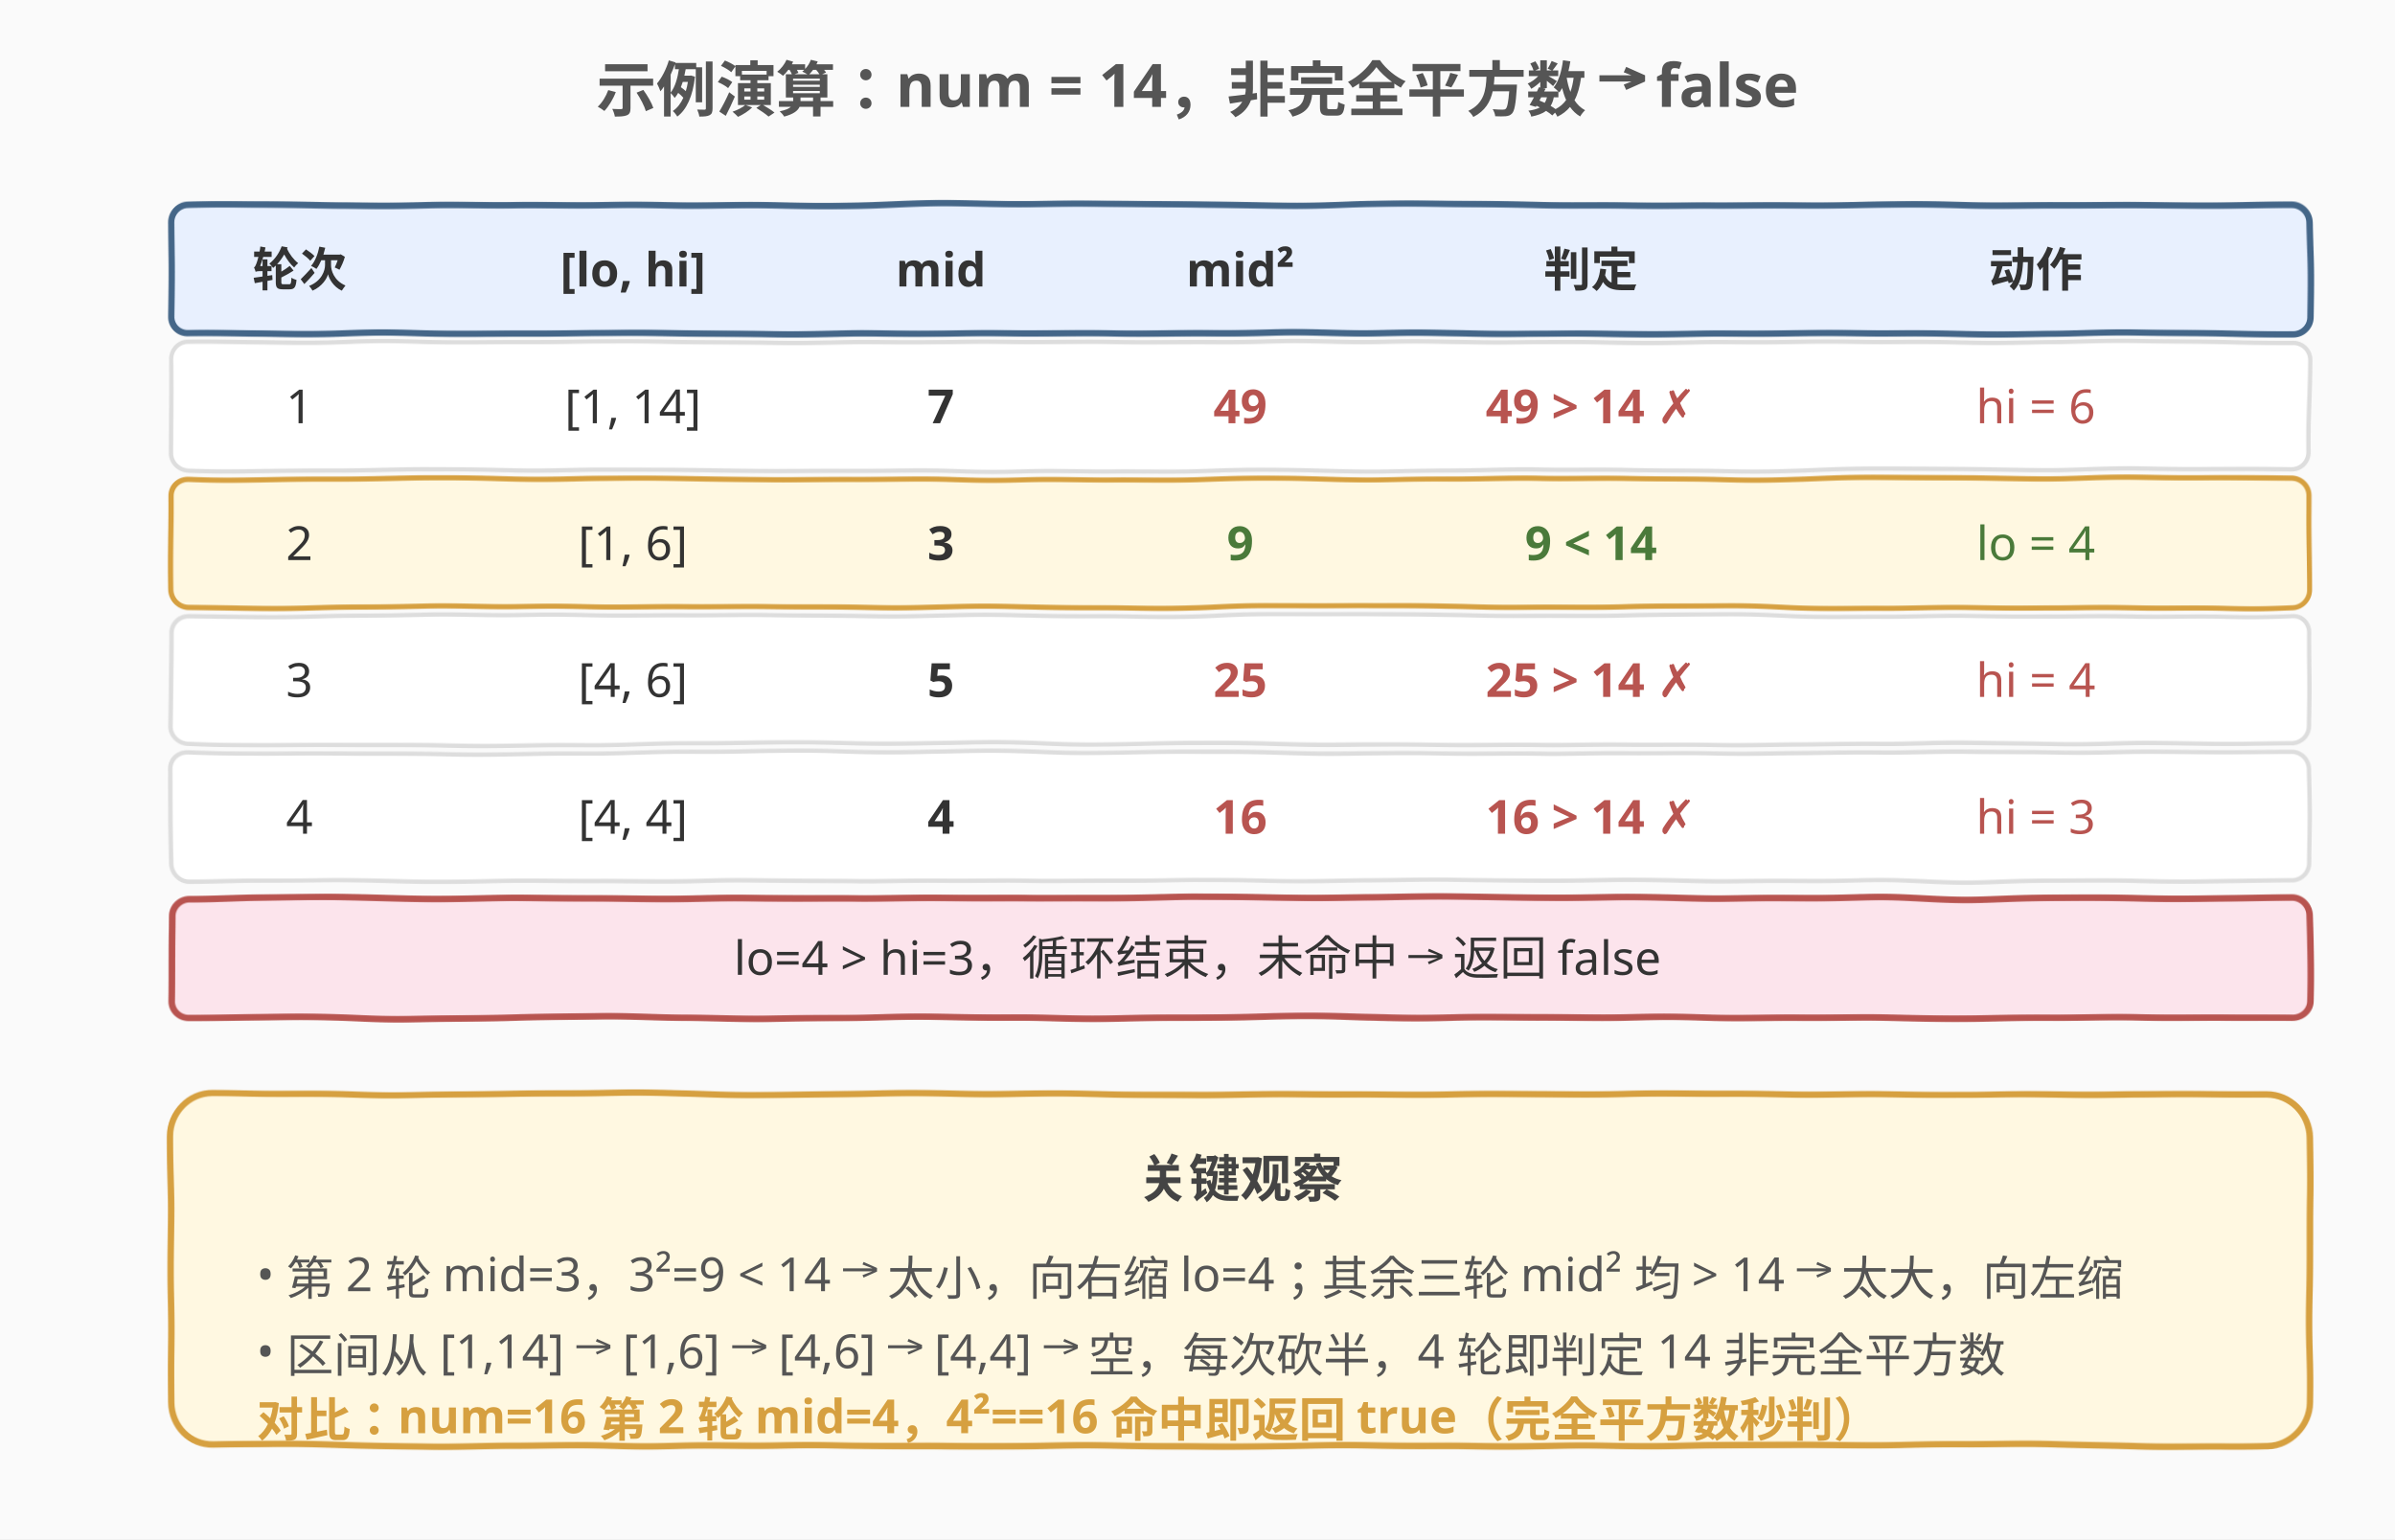
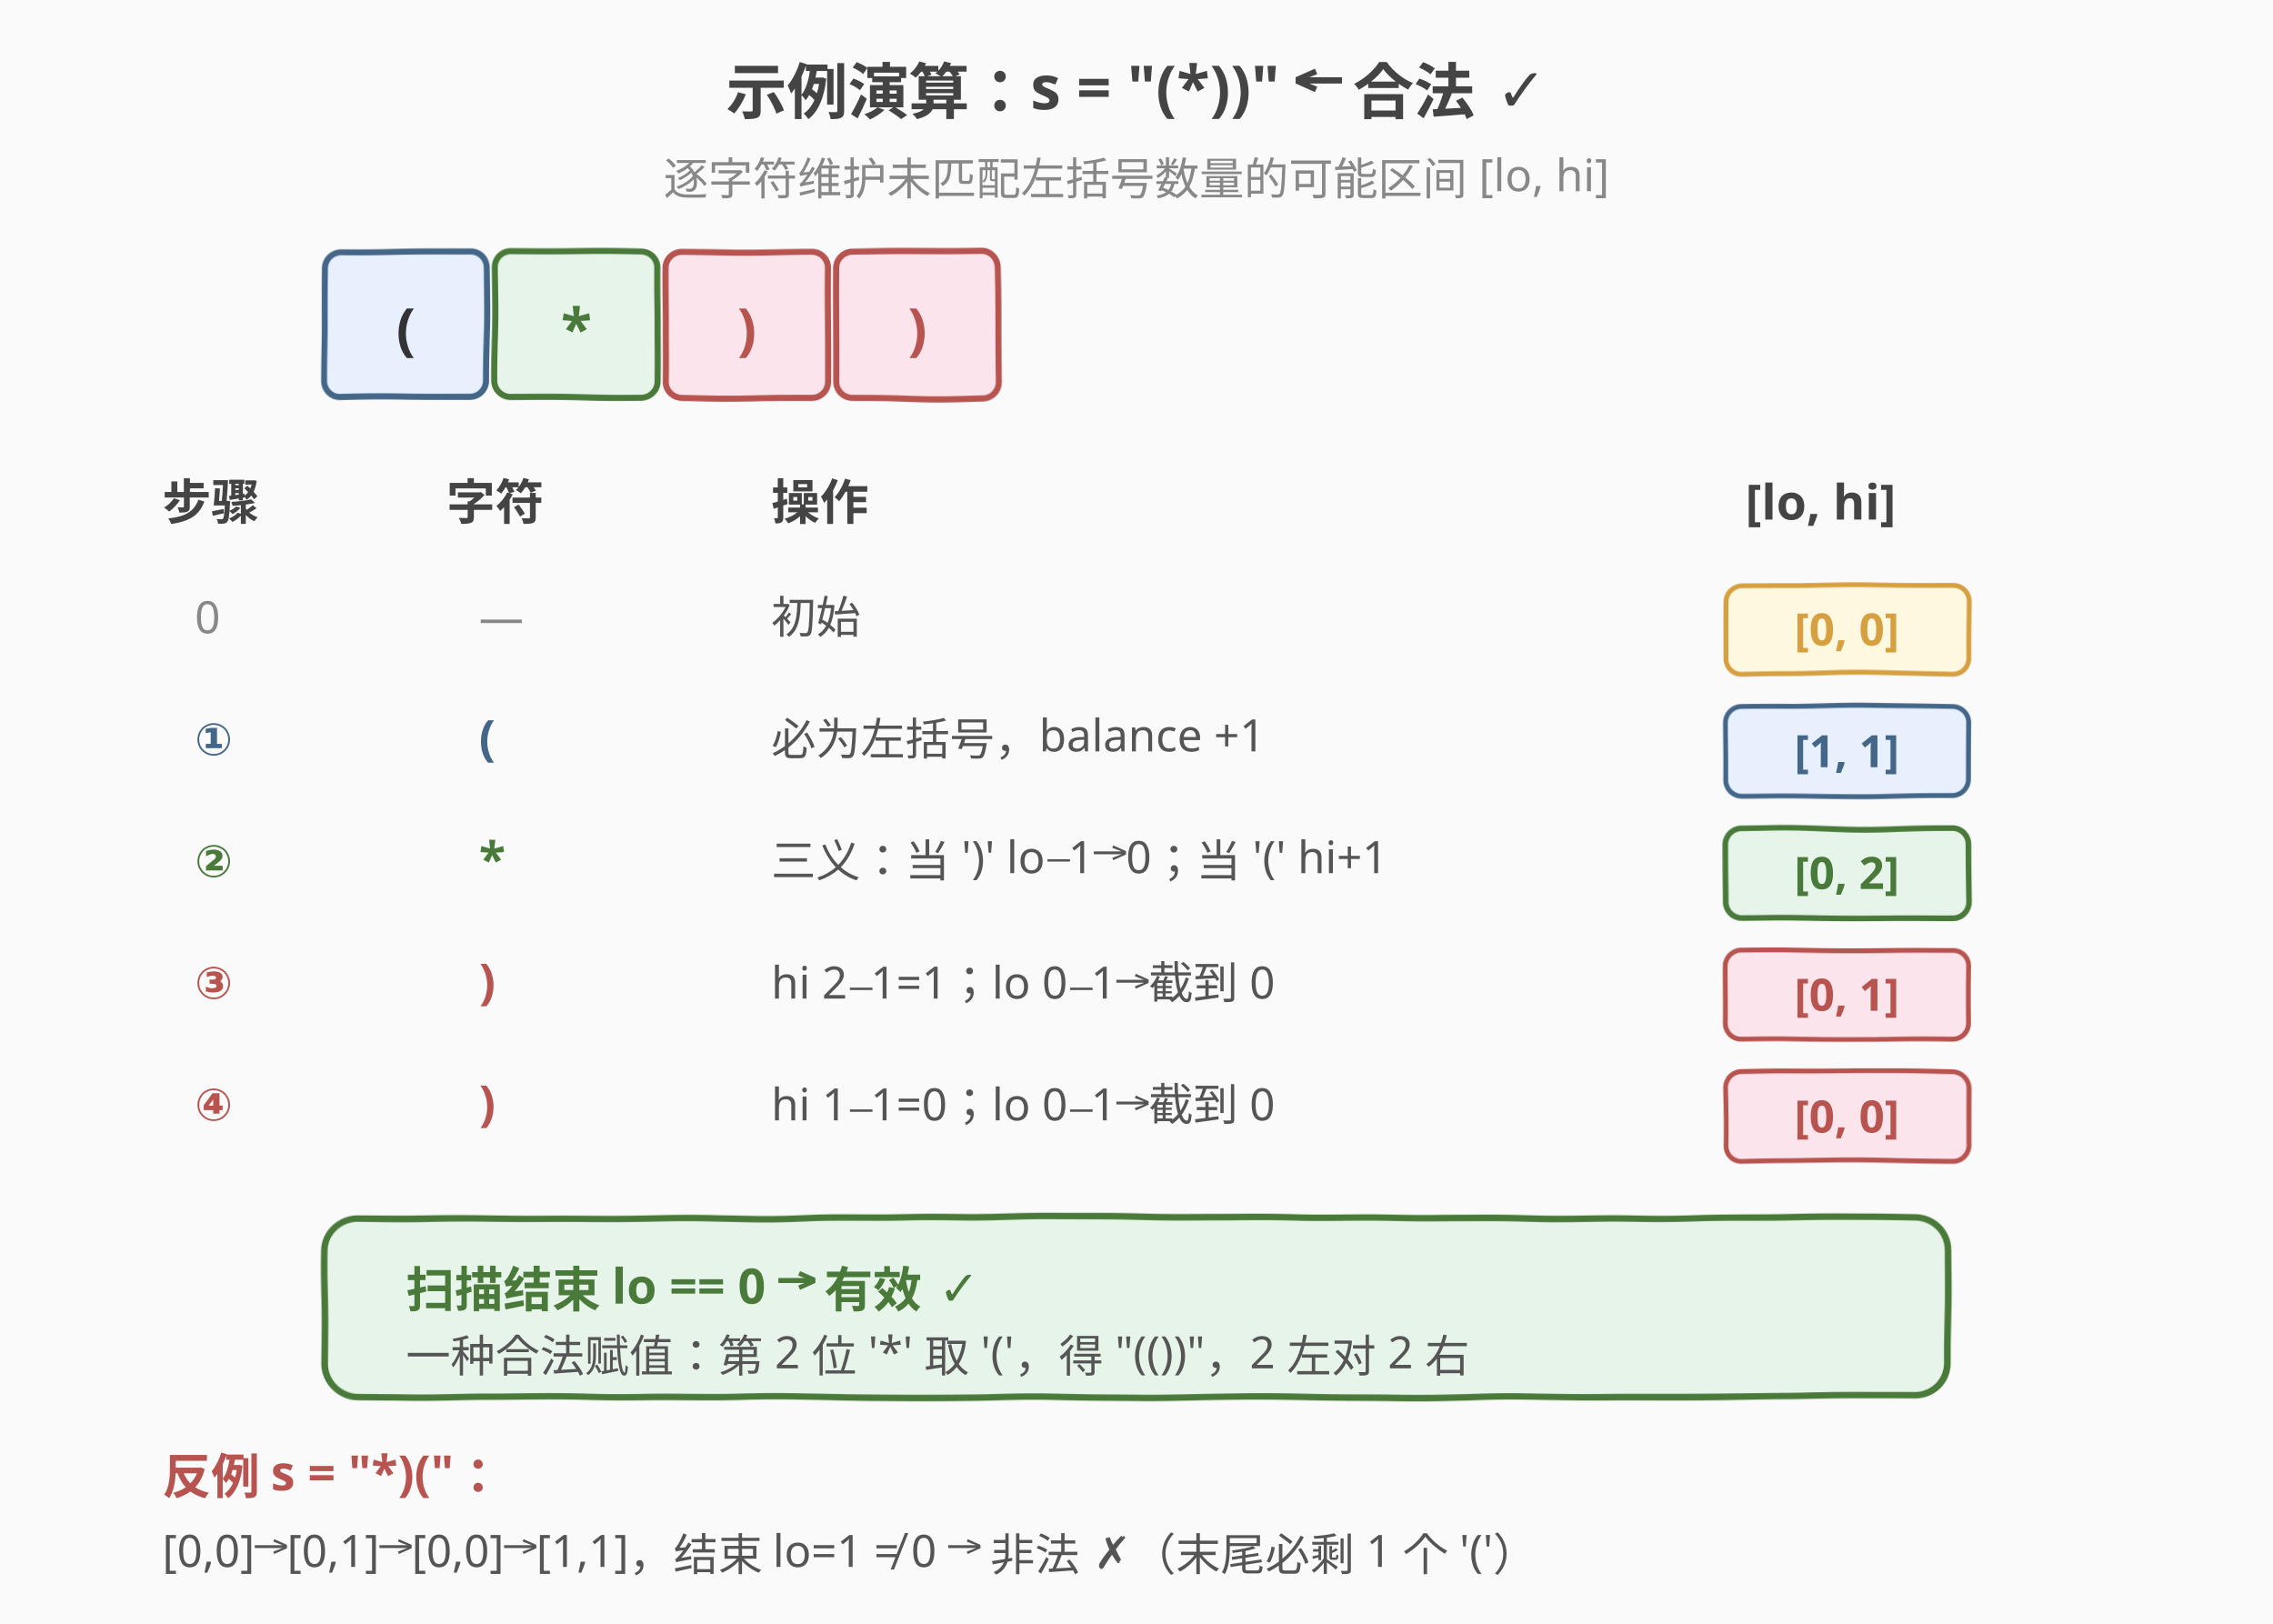
- <svg xmlns="http://www.w3.org/2000/svg" viewBox="0 0 560 360" font-family="'Comic Sans MS', 'Segoe UI', 'Kaiti SC', 楷体, cursive">
+ <svg xmlns="http://www.w3.org/2000/svg" viewBox="0 0 560 400" font-family="'Comic Sans MS', 'Segoe UI', 'Kaiti SC', 楷体, cursive">
  <defs>
    <filter id="rough">
      <feTurbulence type="fractalNoise" baseFrequency="0.02" numOctaves="2" seed="3" />
      <feDisplacementMap in="SourceGraphic" scale="2" />
    </filter>
    <filter id="rough2">
      <feTurbulence type="fractalNoise" baseFrequency="0.025" numOctaves="2" seed="7" />
      <feDisplacementMap in="SourceGraphic" scale="1.5" />
    </filter>
    <marker id="arr" markerWidth="8" markerHeight="8" refX="6" refY="4" orient="auto">
      <path d="M 0 0 L 8 4 L 0 8 z" fill="#666" />
    </marker>
  </defs>
-   <rect width="560" height="360" fill="#fafafa" />
-   <text x="280" y="26" text-anchor="middle" font-size="14" fill="#555" font-weight="bold">示例演算：num = 14，非完全平方数 → false</text>
-   <rect x="40" y="48" width="500" height="30" fill="#e8f0fe" stroke="#446688" stroke-width="1.5" rx="4" filter="url(#rough2)" />
-   <text x="70" y="67" text-anchor="middle" font-size="11" fill="#333" font-weight="bold">轮次</text>
-   <text x="148" y="67" text-anchor="middle" font-size="11" fill="#333" font-weight="bold">[lo, hi]</text>
-   <text x="220" y="67" text-anchor="middle" font-size="11" fill="#333" font-weight="bold">mid</text>
-   <text x="290" y="67" text-anchor="middle" font-size="11" fill="#333" font-weight="bold">mid²</text>
-   <text x="372" y="67" text-anchor="middle" font-size="11" fill="#333" font-weight="bold">判定</text>
-   <text x="476" y="67" text-anchor="middle" font-size="11" fill="#333" font-weight="bold">动作</text>
-   <line x1="100" y1="48" x2="100" y2="238" stroke="#ccc" stroke-width="1" filter="url(#rough2)" />
-   <line x1="196" y1="48" x2="196" y2="238" stroke="#ccc" stroke-width="1" filter="url(#rough2)" />
-   <line x1="244" y1="48" x2="244" y2="238" stroke="#ccc" stroke-width="1" filter="url(#rough2)" />
-   <line x1="336" y1="48" x2="336" y2="238" stroke="#ccc" stroke-width="1" filter="url(#rough2)" />
-   <line x1="408" y1="48" x2="408" y2="238" stroke="#ccc" stroke-width="1" filter="url(#rough2)" />
-   <rect x="40" y="80" width="500" height="30" fill="#fff" stroke="#ddd" stroke-width="1" rx="4" filter="url(#rough2)" />
-   <text x="70" y="99" text-anchor="middle" font-size="11" fill="#333">1</text>
-   <text x="148" y="99" text-anchor="middle" font-size="11" fill="#333">[1, 14]</text>
-   <text x="220" y="99" text-anchor="middle" font-size="11" fill="#333" font-weight="bold">7</text>
-   <text x="290" y="99" text-anchor="middle" font-size="11" fill="#b85450" font-weight="bold">49</text>
-   <text x="372" y="99" text-anchor="middle" font-size="11" fill="#b85450" font-weight="bold">49 &gt; 14 ✗</text>
-   <text x="476" y="99" text-anchor="middle" font-size="11" fill="#b85450">hi = 6</text>
-   <rect x="40" y="112" width="500" height="30" fill="#fff8e1" stroke="#d6a040" stroke-width="1.2" rx="4" filter="url(#rough2)" />
-   <text x="70" y="131" text-anchor="middle" font-size="11" fill="#333">2</text>
-   <text x="148" y="131" text-anchor="middle" font-size="11" fill="#333">[1, 6]</text>
-   <text x="220" y="131" text-anchor="middle" font-size="11" fill="#333" font-weight="bold">3</text>
-   <text x="290" y="131" text-anchor="middle" font-size="11" fill="#4a7a3a" font-weight="bold">9</text>
-   <text x="372" y="131" text-anchor="middle" font-size="11" fill="#4a7a3a" font-weight="bold">9 &lt; 14</text>
-   <text x="476" y="131" text-anchor="middle" font-size="11" fill="#4a7a3a">lo = 4</text>
-   <rect x="40" y="144" width="500" height="30" fill="#fff" stroke="#ddd" stroke-width="1" rx="4" filter="url(#rough2)" />
-   <text x="70" y="163" text-anchor="middle" font-size="11" fill="#333">3</text>
-   <text x="148" y="163" text-anchor="middle" font-size="11" fill="#333">[4, 6]</text>
-   <text x="220" y="163" text-anchor="middle" font-size="11" fill="#333" font-weight="bold">5</text>
-   <text x="290" y="163" text-anchor="middle" font-size="11" fill="#b85450" font-weight="bold">25</text>
-   <text x="372" y="163" text-anchor="middle" font-size="11" fill="#b85450" font-weight="bold">25 &gt; 14 ✗</text>
-   <text x="476" y="163" text-anchor="middle" font-size="11" fill="#b85450">hi = 4</text>
-   <rect x="40" y="176" width="500" height="30" fill="#fff" stroke="#ddd" stroke-width="1" rx="4" filter="url(#rough2)" />
-   <text x="70" y="195" text-anchor="middle" font-size="11" fill="#333">4</text>
-   <text x="148" y="195" text-anchor="middle" font-size="11" fill="#333">[4, 4]</text>
-   <text x="220" y="195" text-anchor="middle" font-size="11" fill="#333" font-weight="bold">4</text>
-   <text x="290" y="195" text-anchor="middle" font-size="11" fill="#b85450" font-weight="bold">16</text>
-   <text x="372" y="195" text-anchor="middle" font-size="11" fill="#b85450" font-weight="bold">16 &gt; 14 ✗</text>
-   <text x="476" y="195" text-anchor="middle" font-size="11" fill="#b85450">hi = 3</text>
-   <rect x="40" y="210" width="500" height="28" fill="#fce4ec" stroke="#b85450" stroke-width="1.5" rx="4" filter="url(#rough2)" />
-   <text x="280" y="228" text-anchor="middle" font-size="11" fill="#333">lo=4 &gt; hi=3，循环结束，未命中 → 返回 false</text>
-   <rect x="40" y="256" width="500" height="82" fill="#fff8e1" stroke="#d6a040" stroke-width="1.5" rx="10" filter="url(#rough2)" />
-   <text x="290" y="280" text-anchor="middle" font-size="12" fill="#444" font-weight="bold">关键观察</text>
-   <text x="60" y="302" font-size="11" fill="#555">• 第 2 轮 mid=3，3²=9 &lt; 14 → 太小，向右缩 lo=4；其余三轮 mid² 均 &gt; 14 → 太大，向左缩</text>
-   <text x="60" y="320" font-size="11" fill="#555">• 区间从 [1,14] → [1,6] → [4,6] → [4,4] → 空，每次砍半，4 轮即判定 14 非完全平方数</text>
-   <text x="60" y="336" font-size="11" fill="#d6a040" font-weight="bold">  对比：num=16 第 2 轮 mid=4，4²==16 命中即返回 true（完全平方数秒判）</text>
+   <rect width="560" height="400" fill="#fafafa" />
+   <text x="280" y="28" text-anchor="middle" font-size="15" fill="#444" font-weight="bold">示例演算：s = "(*))"  ← 合法 ✓</text>
+   <text x="280" y="48" text-anchor="middle" font-size="11" fill="#888">逐字符维护未匹配左括号数量的可能区间 [lo, hi]</text>
+   <g font-size="14" fill="#333" font-weight="bold">
+     <rect x="80" y="62" width="40" height="36" fill="#e8f0fe" stroke="#446688" stroke-width="1.5" rx="4" filter="url(#rough2)" />
+     <text x="100" y="86" text-anchor="middle">(</text>
+     <rect x="122" y="62" width="40" height="36" fill="#e6f4ea" stroke="#4a7a3a" stroke-width="1.5" rx="4" filter="url(#rough2)" />
+     <text x="142" y="86" text-anchor="middle" fill="#4a7a3a">*</text>
+     <rect x="164" y="62" width="40" height="36" fill="#fce4ec" stroke="#b85450" stroke-width="1.5" rx="4" filter="url(#rough2)" />
+     <text x="184" y="86" text-anchor="middle" fill="#b85450">)</text>
+     <rect x="206" y="62" width="40" height="36" fill="#fce4ec" stroke="#b85450" stroke-width="1.5" rx="4" filter="url(#rough2)" />
+     <text x="226" y="86" text-anchor="middle" fill="#b85450">)</text>
+   </g>
+   <text x="40" y="128" font-size="12" fill="#444" font-weight="bold">步骤</text>
+   <text x="110" y="128" font-size="12" fill="#444" font-weight="bold">字符</text>
+   <text x="190" y="128" font-size="12" fill="#444" font-weight="bold">操作</text>
+   <text x="430" y="128" font-size="12" fill="#444" font-weight="bold">[lo, hi]</text>
+   <line x1="36" y1="134" x2="520" y2="134" stroke="#ccc" stroke-width="1" filter="url(#rough2)" />
+   <text x="48" y="156" font-size="11" fill="#888">0</text>
+   <text x="118" y="156" font-size="11" fill="#888">—</text>
+   <text x="190" y="156" font-size="11" fill="#555">初始</text>
+   <rect x="425" y="144" width="60" height="22" fill="#fff8e1" stroke="#d6a040" stroke-width="1.2" rx="4" filter="url(#rough2)" />
+   <text x="455" y="159" text-anchor="middle" font-size="11" fill="#d6a040" font-weight="bold">[0, 0]</text>
+   <text x="48" y="186" font-size="11" fill="#446688" font-weight="bold">①</text>
+   <text x="118" y="186" font-size="12" fill="#446688" font-weight="bold">(</text>
+   <text x="190" y="186" font-size="11" fill="#555">必为左括号，balance +1</text>
+   <rect x="425" y="174" width="60" height="22" fill="#e8f0fe" stroke="#446688" stroke-width="1.2" rx="4" filter="url(#rough2)" />
+   <text x="455" y="189" text-anchor="middle" font-size="11" fill="#446688" font-weight="bold">[1, 1]</text>
+   <text x="48" y="216" font-size="11" fill="#4a7a3a" font-weight="bold">②</text>
+   <text x="118" y="216" font-size="12" fill="#4a7a3a" font-weight="bold">*</text>
+   <text x="190" y="216" font-size="11" fill="#555">三义：当 ')' lo−1→0；当 '(' hi+1</text>
+   <rect x="425" y="204" width="60" height="22" fill="#e6f4ea" stroke="#4a7a3a" stroke-width="1.4" rx="4" filter="url(#rough2)" />
+   <text x="455" y="219" text-anchor="middle" font-size="11" fill="#4a7a3a" font-weight="bold">[0, 2]</text>
+   <text x="48" y="246" font-size="11" fill="#b85450" font-weight="bold">③</text>
+   <text x="118" y="246" font-size="12" fill="#b85450" font-weight="bold">)</text>
+   <text x="190" y="246" font-size="11" fill="#555">hi 2−1=1；lo 0−1→截到 0</text>
+   <rect x="425" y="234" width="60" height="22" fill="#fce4ec" stroke="#b85450" stroke-width="1.2" rx="4" filter="url(#rough2)" />
+   <text x="455" y="249" text-anchor="middle" font-size="11" fill="#b85450" font-weight="bold">[0, 1]</text>
+   <text x="48" y="276" font-size="11" fill="#b85450" font-weight="bold">④</text>
+   <text x="118" y="276" font-size="12" fill="#b85450" font-weight="bold">)</text>
+   <text x="190" y="276" font-size="11" fill="#555">hi 1−1=0；lo 0−1→截到 0</text>
+   <rect x="425" y="264" width="60" height="22" fill="#fce4ec" stroke="#b85450" stroke-width="1.2" rx="4" filter="url(#rough2)" />
+   <text x="455" y="279" text-anchor="middle" font-size="11" fill="#b85450" font-weight="bold">[0, 0]</text>
+   <rect x="80" y="300" width="400" height="44" fill="#e6f4ea" stroke="#4a7a3a" stroke-width="1.6" rx="8" filter="url(#rough2)" />
+   <text x="100" y="322" font-size="12" fill="#4a7a3a" font-weight="bold">扫描结束 lo == 0 → 有效 ✓</text>
+   <text x="100" y="338" font-size="11" fill="#555">一种合法赋值：第 2 位 '*' 取 '('，得 "(())"，2 左对 2 右</text>
+   <text x="40" y="368" font-size="12" fill="#b85450" font-weight="bold">反例 s = "*)("：</text>
+   <text x="40" y="386" font-size="11" fill="#555">[0,0]→[0,1]→[0,0]→[1,1]，结束 lo=1 ≠ 0 → 非法 ✗（末尾必剩 1 个 '('）</text>
</svg>
